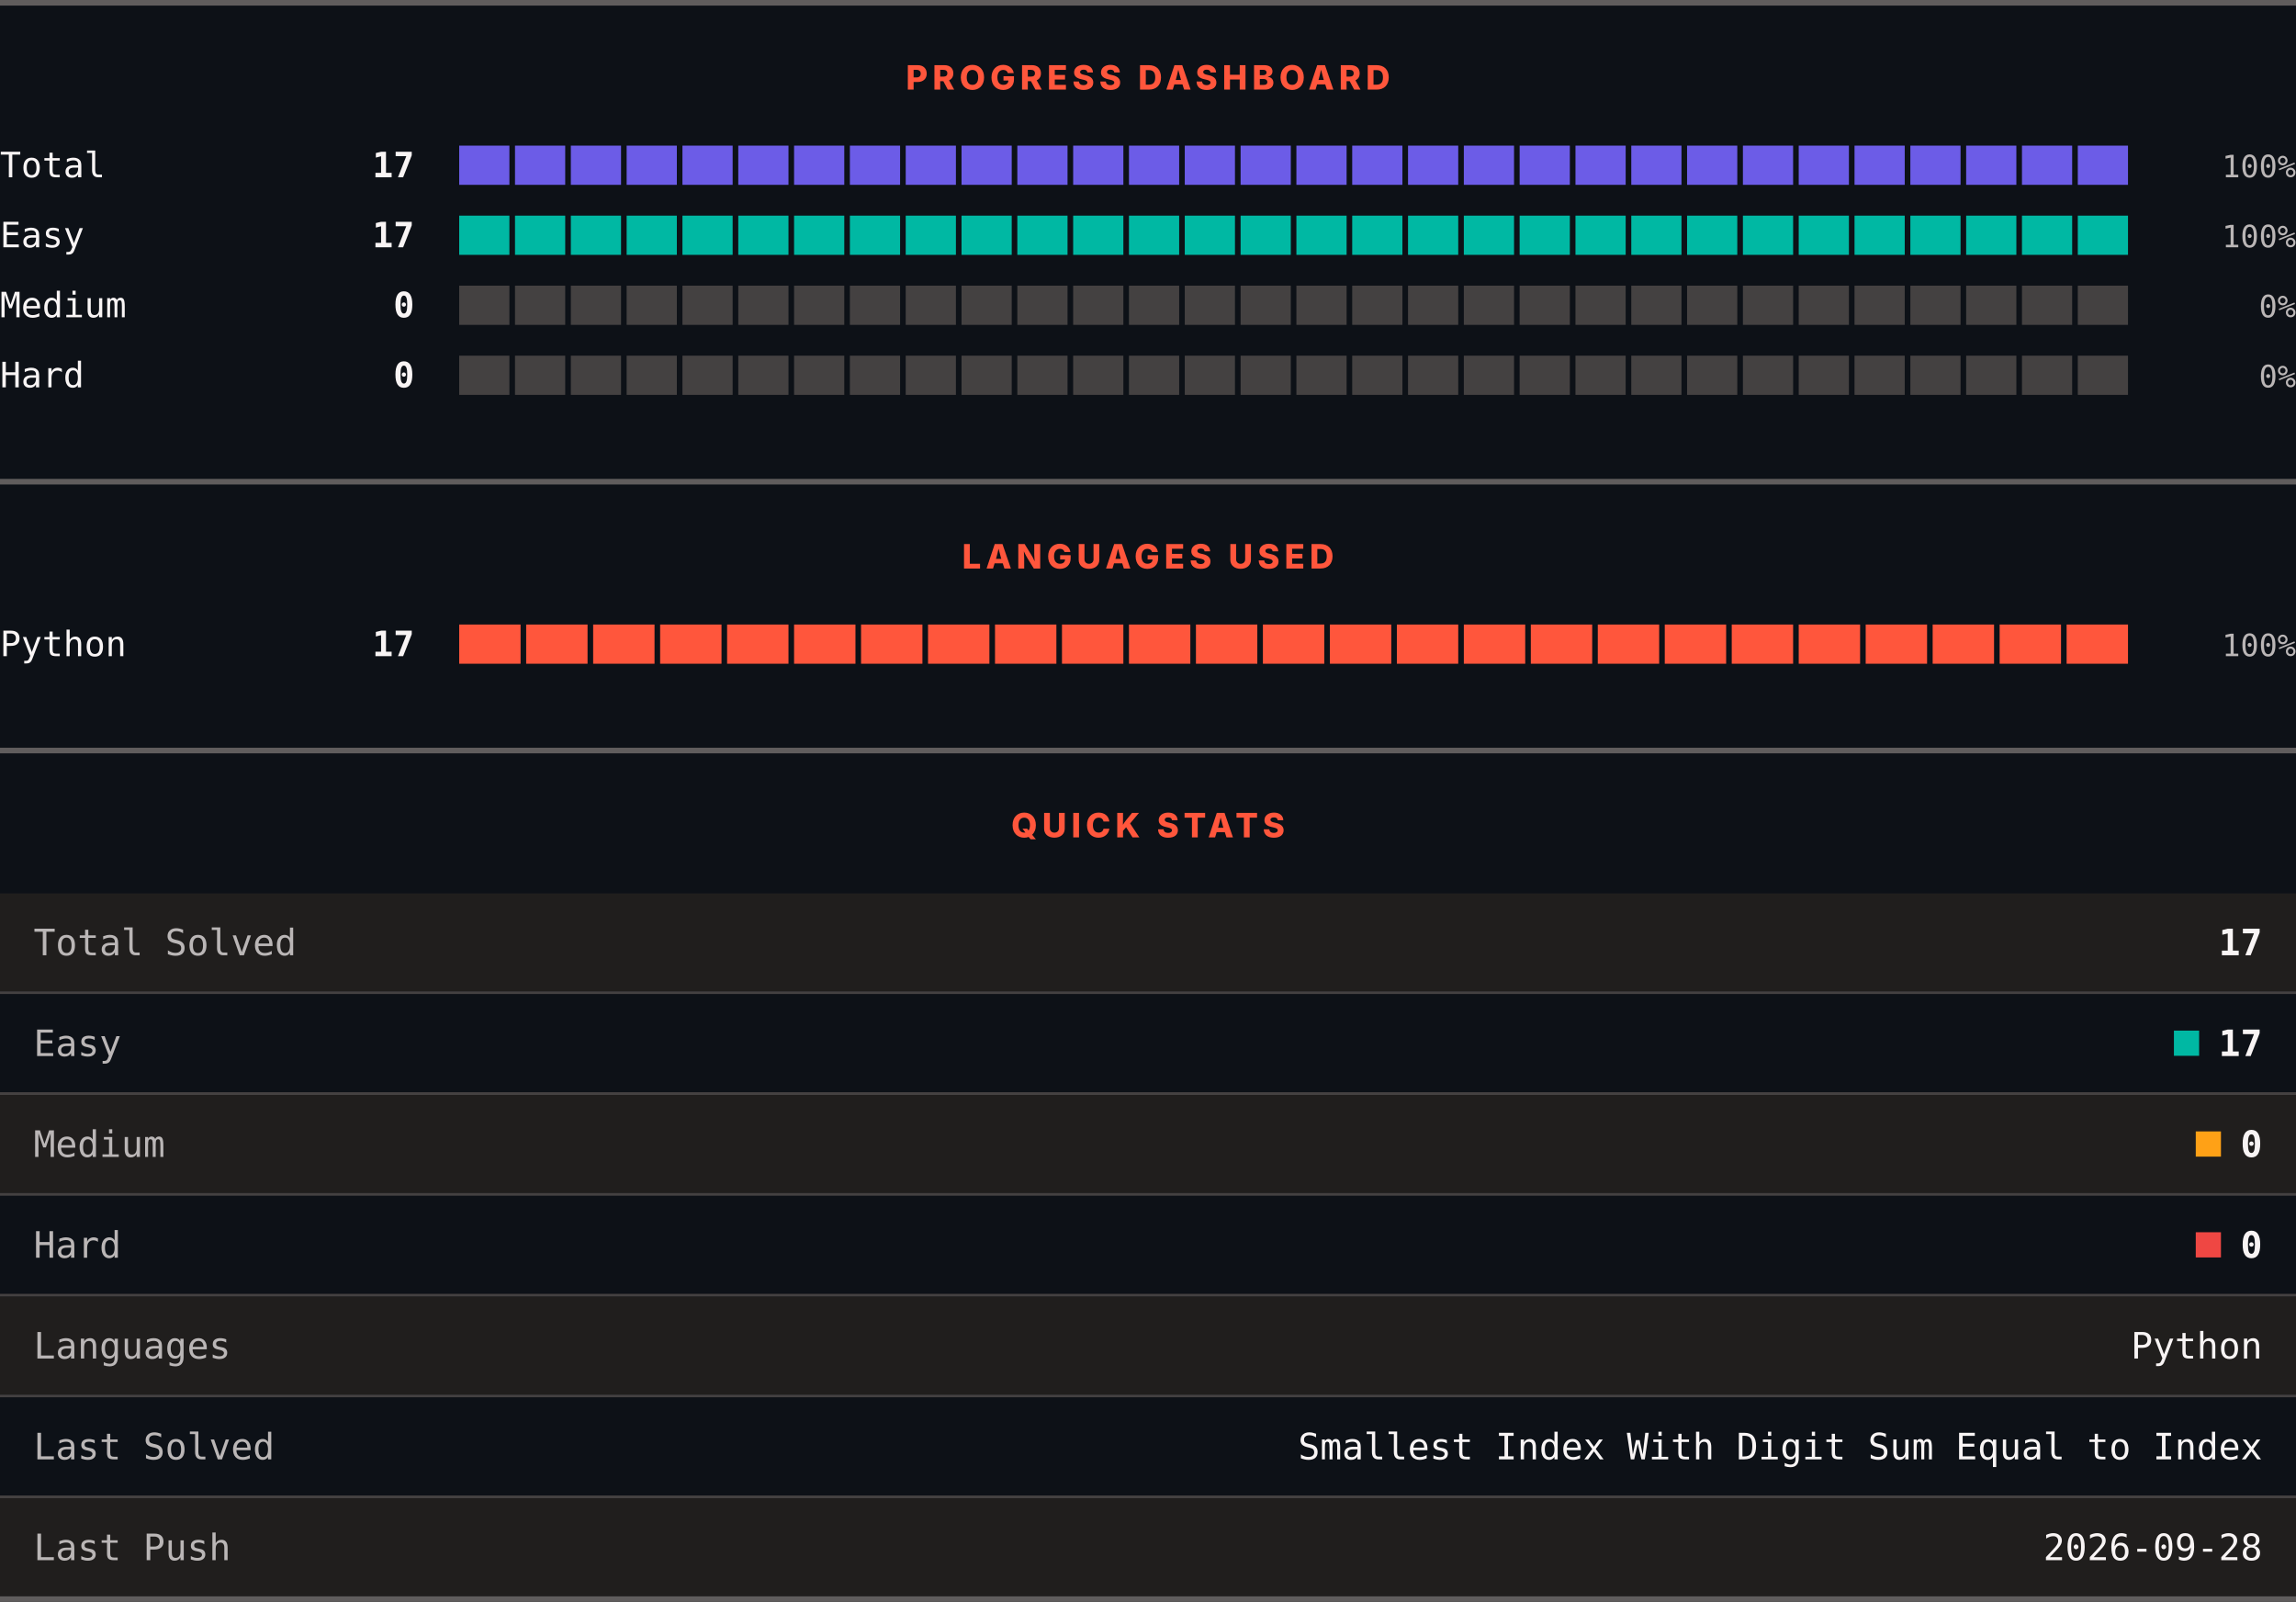
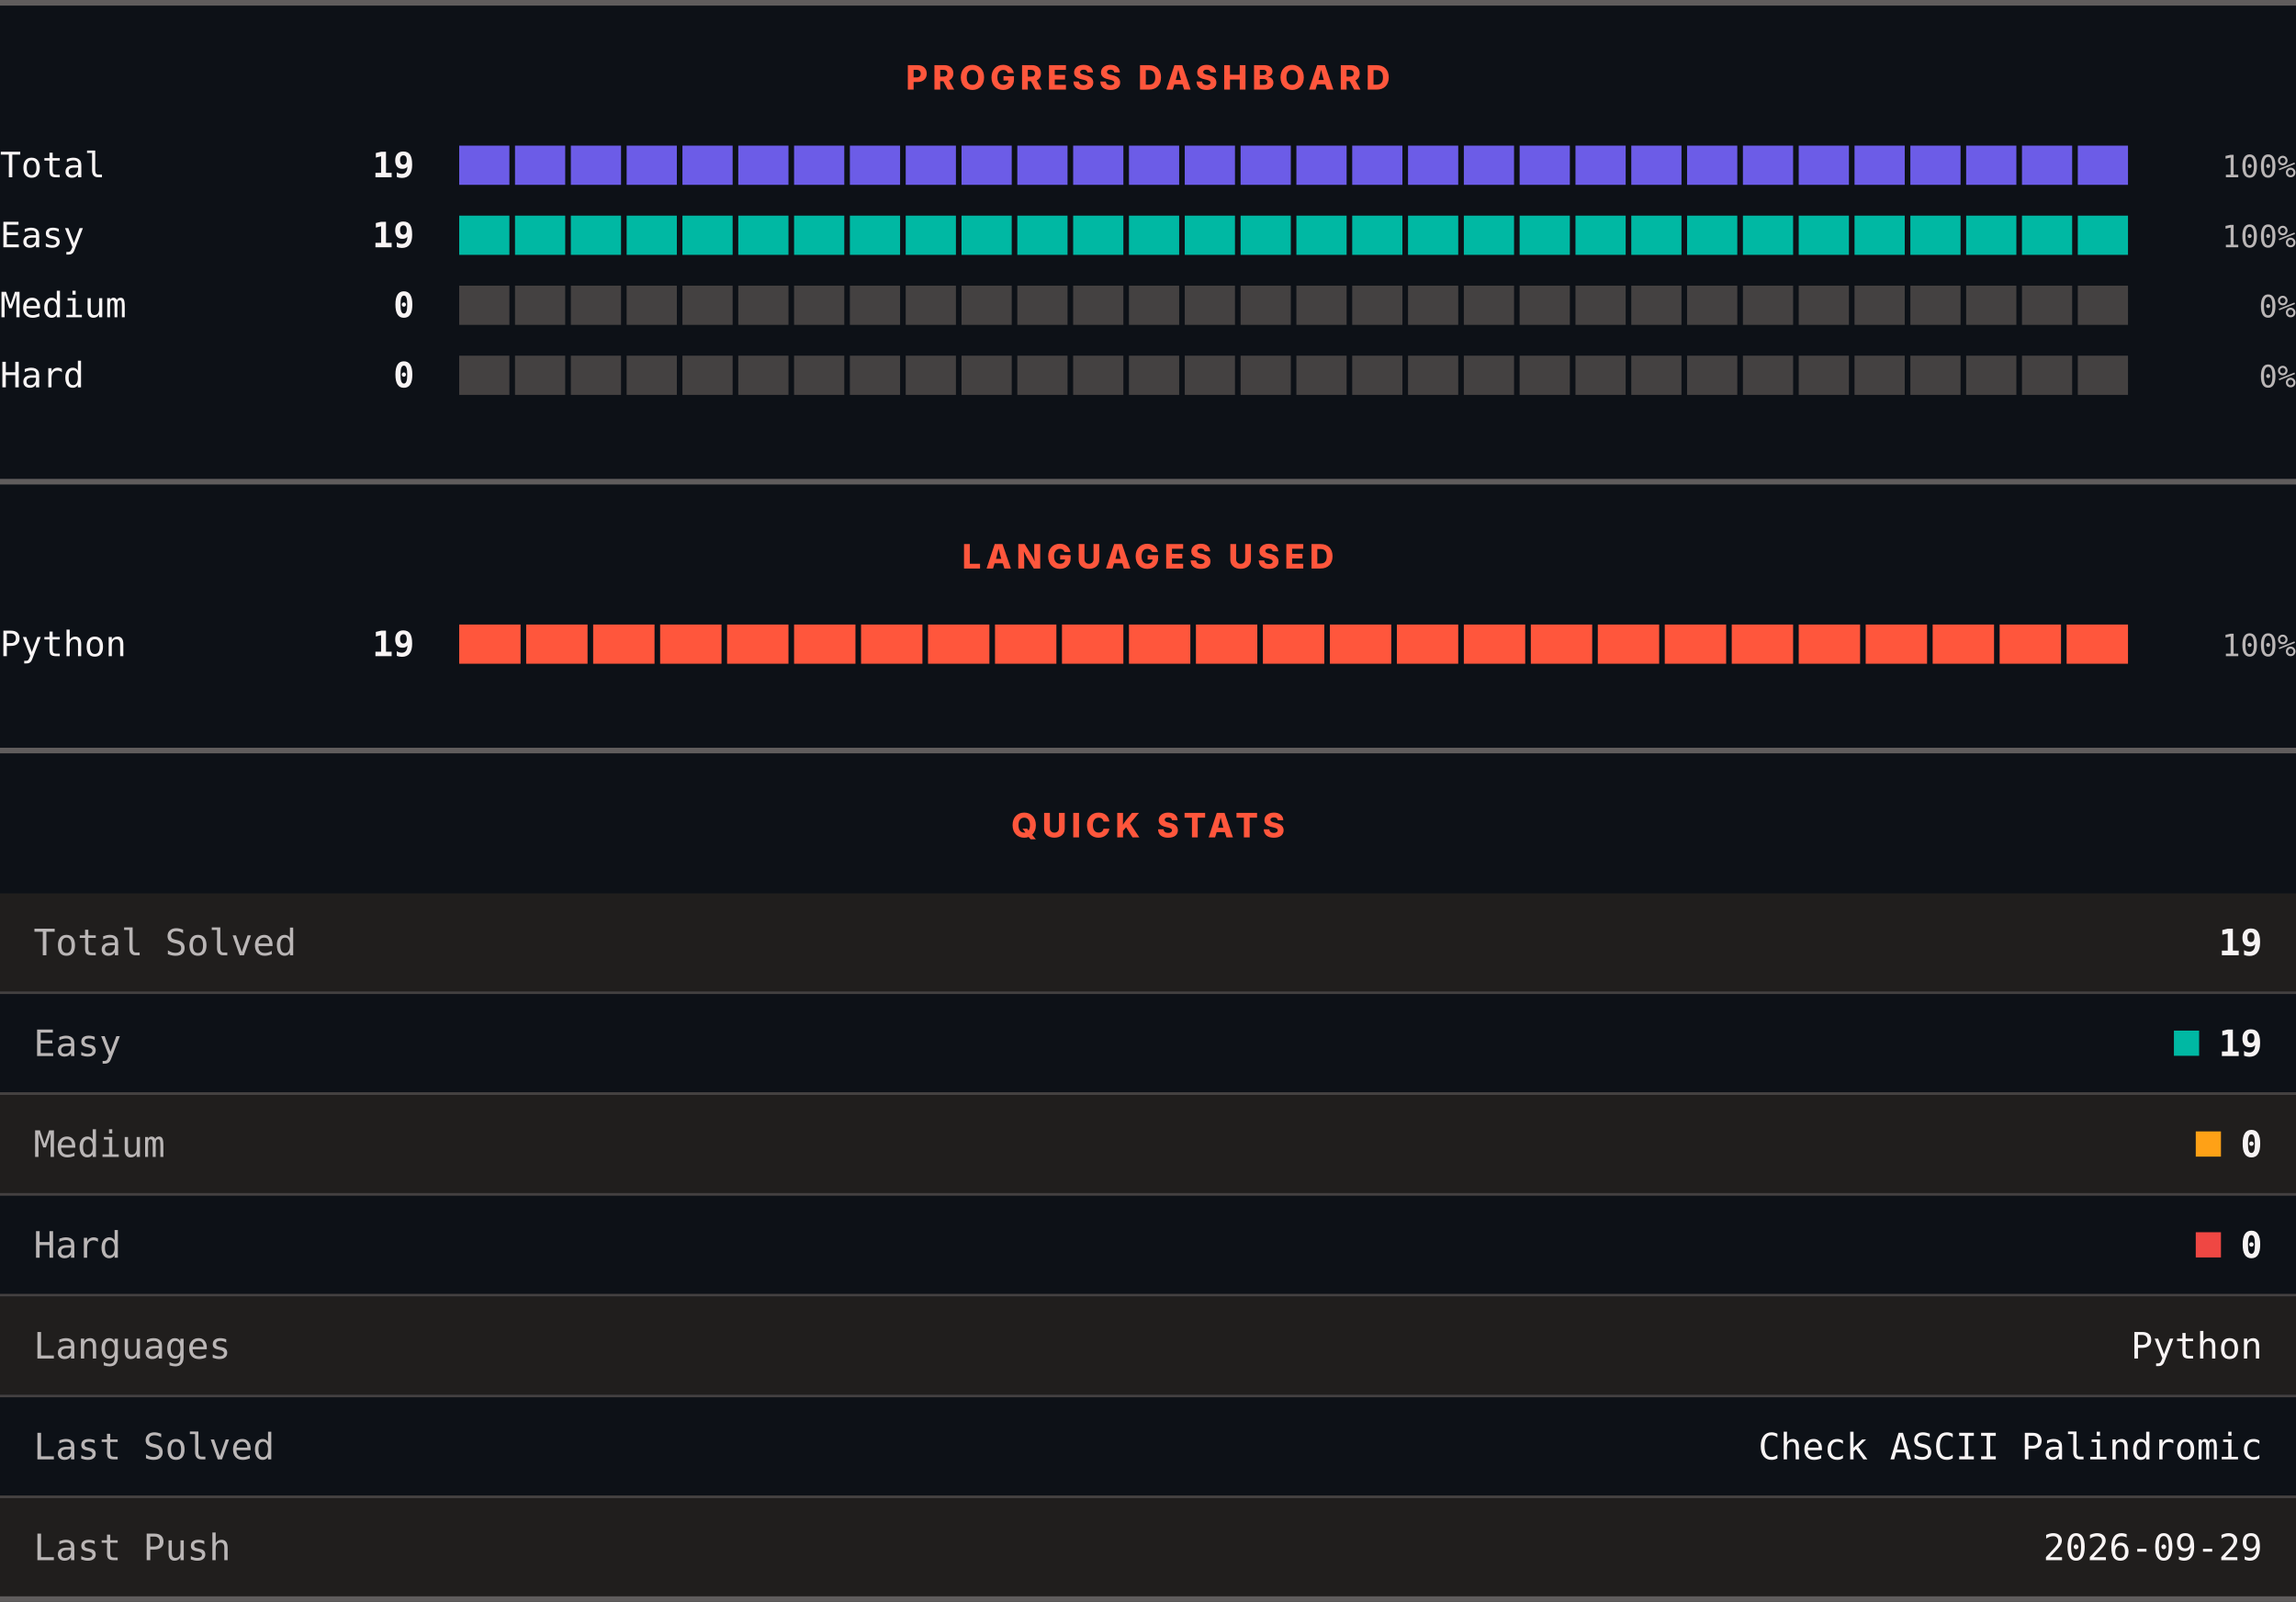
<svg xmlns="http://www.w3.org/2000/svg" width="820" height="572" viewBox="0 0 820 572" role="img" aria-label="LeetCode progress, languages and quick stats">
  <rect width="820" height="572" fill="#0d1117" />
  <rect x="0" y="0" width="820" height="2" fill="#605d5d" />
  <text x="410" y="32" text-anchor="middle" font-family="Archivo, system-ui, -apple-system, Segoe UI, sans-serif" font-size="12" font-weight="800" letter-spacing="1.68" fill="#ff563c">PROGRESS DASHBOARD</text>
  <text x="0" y="63.3" font-family="ui-monospace, SFMono-Regular, Menlo, Consolas, monospace" font-size="12.5" fill="#f8f4f4">Total</text>
-   <text x="148" y="63.3" text-anchor="end" font-family="ui-monospace, SFMono-Regular, Menlo, Consolas, monospace" font-size="12.5" font-weight="700" fill="#f8f4f4">17</text>
+   <text x="148" y="63.3" text-anchor="end" font-family="ui-monospace, SFMono-Regular, Menlo, Consolas, monospace" font-size="12.5" font-weight="700" fill="#f8f4f4">19</text>
  <rect x="164.00" y="52" width="17.93" height="14" fill="#6c5ce7" />
  <rect x="183.93" y="52" width="17.93" height="14" fill="#6c5ce7" />
  <rect x="203.87" y="52" width="17.93" height="14" fill="#6c5ce7" />
  <rect x="223.80" y="52" width="17.93" height="14" fill="#6c5ce7" />
  <rect x="243.73" y="52" width="17.93" height="14" fill="#6c5ce7" />
  <rect x="263.67" y="52" width="17.93" height="14" fill="#6c5ce7" />
  <rect x="283.60" y="52" width="17.93" height="14" fill="#6c5ce7" />
  <rect x="303.53" y="52" width="17.93" height="14" fill="#6c5ce7" />
  <rect x="323.47" y="52" width="17.93" height="14" fill="#6c5ce7" />
  <rect x="343.40" y="52" width="17.93" height="14" fill="#6c5ce7" />
  <rect x="363.33" y="52" width="17.93" height="14" fill="#6c5ce7" />
  <rect x="383.27" y="52" width="17.93" height="14" fill="#6c5ce7" />
  <rect x="403.20" y="52" width="17.93" height="14" fill="#6c5ce7" />
  <rect x="423.13" y="52" width="17.93" height="14" fill="#6c5ce7" />
  <rect x="443.07" y="52" width="17.93" height="14" fill="#6c5ce7" />
  <rect x="463.00" y="52" width="17.93" height="14" fill="#6c5ce7" />
  <rect x="482.93" y="52" width="17.93" height="14" fill="#6c5ce7" />
  <rect x="502.87" y="52" width="17.93" height="14" fill="#6c5ce7" />
  <rect x="522.80" y="52" width="17.93" height="14" fill="#6c5ce7" />
  <rect x="542.73" y="52" width="17.93" height="14" fill="#6c5ce7" />
  <rect x="562.67" y="52" width="17.93" height="14" fill="#6c5ce7" />
  <rect x="582.60" y="52" width="17.93" height="14" fill="#6c5ce7" />
  <rect x="602.53" y="52" width="17.93" height="14" fill="#6c5ce7" />
  <rect x="622.47" y="52" width="17.93" height="14" fill="#6c5ce7" />
  <rect x="642.40" y="52" width="17.93" height="14" fill="#6c5ce7" />
  <rect x="662.33" y="52" width="17.93" height="14" fill="#6c5ce7" />
  <rect x="682.27" y="52" width="17.93" height="14" fill="#6c5ce7" />
  <rect x="702.20" y="52" width="17.93" height="14" fill="#6c5ce7" />
  <rect x="722.13" y="52" width="17.93" height="14" fill="#6c5ce7" />
  <rect x="742.07" y="52" width="17.93" height="14" fill="#6c5ce7" />
  <text x="820" y="63.3" text-anchor="end" font-family="ui-monospace, SFMono-Regular, Menlo, Consolas, monospace" font-size="11" fill="#bab6b6">100%</text>
  <text x="0" y="88.3" font-family="ui-monospace, SFMono-Regular, Menlo, Consolas, monospace" font-size="12.5" fill="#f8f4f4">Easy</text>
-   <text x="148" y="88.3" text-anchor="end" font-family="ui-monospace, SFMono-Regular, Menlo, Consolas, monospace" font-size="12.5" font-weight="700" fill="#f8f4f4">17</text>
+   <text x="148" y="88.3" text-anchor="end" font-family="ui-monospace, SFMono-Regular, Menlo, Consolas, monospace" font-size="12.5" font-weight="700" fill="#f8f4f4">19</text>
  <rect x="164.00" y="77" width="17.93" height="14" fill="#00b8a3" />
  <rect x="183.93" y="77" width="17.93" height="14" fill="#00b8a3" />
  <rect x="203.87" y="77" width="17.93" height="14" fill="#00b8a3" />
  <rect x="223.80" y="77" width="17.93" height="14" fill="#00b8a3" />
  <rect x="243.73" y="77" width="17.93" height="14" fill="#00b8a3" />
  <rect x="263.67" y="77" width="17.93" height="14" fill="#00b8a3" />
  <rect x="283.60" y="77" width="17.93" height="14" fill="#00b8a3" />
  <rect x="303.53" y="77" width="17.93" height="14" fill="#00b8a3" />
  <rect x="323.47" y="77" width="17.93" height="14" fill="#00b8a3" />
  <rect x="343.40" y="77" width="17.93" height="14" fill="#00b8a3" />
  <rect x="363.33" y="77" width="17.93" height="14" fill="#00b8a3" />
  <rect x="383.27" y="77" width="17.93" height="14" fill="#00b8a3" />
  <rect x="403.20" y="77" width="17.93" height="14" fill="#00b8a3" />
  <rect x="423.13" y="77" width="17.93" height="14" fill="#00b8a3" />
  <rect x="443.07" y="77" width="17.93" height="14" fill="#00b8a3" />
  <rect x="463.00" y="77" width="17.93" height="14" fill="#00b8a3" />
  <rect x="482.93" y="77" width="17.93" height="14" fill="#00b8a3" />
  <rect x="502.87" y="77" width="17.93" height="14" fill="#00b8a3" />
  <rect x="522.80" y="77" width="17.93" height="14" fill="#00b8a3" />
  <rect x="542.73" y="77" width="17.93" height="14" fill="#00b8a3" />
  <rect x="562.67" y="77" width="17.93" height="14" fill="#00b8a3" />
  <rect x="582.60" y="77" width="17.93" height="14" fill="#00b8a3" />
  <rect x="602.53" y="77" width="17.93" height="14" fill="#00b8a3" />
  <rect x="622.47" y="77" width="17.93" height="14" fill="#00b8a3" />
  <rect x="642.40" y="77" width="17.93" height="14" fill="#00b8a3" />
  <rect x="662.33" y="77" width="17.93" height="14" fill="#00b8a3" />
  <rect x="682.27" y="77" width="17.93" height="14" fill="#00b8a3" />
  <rect x="702.20" y="77" width="17.93" height="14" fill="#00b8a3" />
  <rect x="722.13" y="77" width="17.93" height="14" fill="#00b8a3" />
  <rect x="742.07" y="77" width="17.93" height="14" fill="#00b8a3" />
  <text x="820" y="88.3" text-anchor="end" font-family="ui-monospace, SFMono-Regular, Menlo, Consolas, monospace" font-size="11" fill="#bab6b6">100%</text>
  <text x="0" y="113.3" font-family="ui-monospace, SFMono-Regular, Menlo, Consolas, monospace" font-size="12.5" fill="#f8f4f4">Medium</text>
  <text x="148" y="113.3" text-anchor="end" font-family="ui-monospace, SFMono-Regular, Menlo, Consolas, monospace" font-size="12.5" font-weight="700" fill="#f8f4f4">0</text>
  <rect x="164.00" y="102" width="17.93" height="14" fill="#444141" />
  <rect x="183.93" y="102" width="17.93" height="14" fill="#444141" />
  <rect x="203.87" y="102" width="17.93" height="14" fill="#444141" />
  <rect x="223.80" y="102" width="17.93" height="14" fill="#444141" />
  <rect x="243.73" y="102" width="17.93" height="14" fill="#444141" />
  <rect x="263.67" y="102" width="17.93" height="14" fill="#444141" />
  <rect x="283.60" y="102" width="17.93" height="14" fill="#444141" />
  <rect x="303.53" y="102" width="17.93" height="14" fill="#444141" />
  <rect x="323.47" y="102" width="17.93" height="14" fill="#444141" />
  <rect x="343.40" y="102" width="17.93" height="14" fill="#444141" />
  <rect x="363.33" y="102" width="17.93" height="14" fill="#444141" />
  <rect x="383.27" y="102" width="17.93" height="14" fill="#444141" />
  <rect x="403.20" y="102" width="17.93" height="14" fill="#444141" />
  <rect x="423.13" y="102" width="17.93" height="14" fill="#444141" />
  <rect x="443.07" y="102" width="17.93" height="14" fill="#444141" />
  <rect x="463.00" y="102" width="17.93" height="14" fill="#444141" />
  <rect x="482.93" y="102" width="17.93" height="14" fill="#444141" />
  <rect x="502.87" y="102" width="17.93" height="14" fill="#444141" />
  <rect x="522.80" y="102" width="17.93" height="14" fill="#444141" />
  <rect x="542.73" y="102" width="17.93" height="14" fill="#444141" />
  <rect x="562.67" y="102" width="17.93" height="14" fill="#444141" />
  <rect x="582.60" y="102" width="17.93" height="14" fill="#444141" />
  <rect x="602.53" y="102" width="17.93" height="14" fill="#444141" />
  <rect x="622.47" y="102" width="17.93" height="14" fill="#444141" />
  <rect x="642.40" y="102" width="17.93" height="14" fill="#444141" />
  <rect x="662.33" y="102" width="17.93" height="14" fill="#444141" />
  <rect x="682.27" y="102" width="17.93" height="14" fill="#444141" />
  <rect x="702.20" y="102" width="17.93" height="14" fill="#444141" />
  <rect x="722.13" y="102" width="17.93" height="14" fill="#444141" />
  <rect x="742.07" y="102" width="17.93" height="14" fill="#444141" />
  <text x="820" y="113.3" text-anchor="end" font-family="ui-monospace, SFMono-Regular, Menlo, Consolas, monospace" font-size="11" fill="#bab6b6">0%</text>
  <text x="0" y="138.3" font-family="ui-monospace, SFMono-Regular, Menlo, Consolas, monospace" font-size="12.5" fill="#f8f4f4">Hard</text>
  <text x="148" y="138.3" text-anchor="end" font-family="ui-monospace, SFMono-Regular, Menlo, Consolas, monospace" font-size="12.5" font-weight="700" fill="#f8f4f4">0</text>
  <rect x="164.00" y="127" width="17.93" height="14" fill="#444141" />
  <rect x="183.93" y="127" width="17.93" height="14" fill="#444141" />
  <rect x="203.87" y="127" width="17.93" height="14" fill="#444141" />
  <rect x="223.80" y="127" width="17.93" height="14" fill="#444141" />
  <rect x="243.73" y="127" width="17.93" height="14" fill="#444141" />
  <rect x="263.67" y="127" width="17.93" height="14" fill="#444141" />
  <rect x="283.60" y="127" width="17.93" height="14" fill="#444141" />
  <rect x="303.53" y="127" width="17.93" height="14" fill="#444141" />
  <rect x="323.47" y="127" width="17.93" height="14" fill="#444141" />
  <rect x="343.40" y="127" width="17.93" height="14" fill="#444141" />
  <rect x="363.33" y="127" width="17.93" height="14" fill="#444141" />
  <rect x="383.27" y="127" width="17.93" height="14" fill="#444141" />
  <rect x="403.20" y="127" width="17.93" height="14" fill="#444141" />
  <rect x="423.13" y="127" width="17.93" height="14" fill="#444141" />
  <rect x="443.07" y="127" width="17.93" height="14" fill="#444141" />
  <rect x="463.00" y="127" width="17.93" height="14" fill="#444141" />
  <rect x="482.93" y="127" width="17.93" height="14" fill="#444141" />
  <rect x="502.87" y="127" width="17.93" height="14" fill="#444141" />
  <rect x="522.80" y="127" width="17.93" height="14" fill="#444141" />
  <rect x="542.73" y="127" width="17.93" height="14" fill="#444141" />
  <rect x="562.67" y="127" width="17.93" height="14" fill="#444141" />
  <rect x="582.60" y="127" width="17.93" height="14" fill="#444141" />
  <rect x="602.53" y="127" width="17.93" height="14" fill="#444141" />
  <rect x="622.47" y="127" width="17.93" height="14" fill="#444141" />
  <rect x="642.40" y="127" width="17.93" height="14" fill="#444141" />
  <rect x="662.33" y="127" width="17.93" height="14" fill="#444141" />
  <rect x="682.27" y="127" width="17.93" height="14" fill="#444141" />
  <rect x="702.20" y="127" width="17.93" height="14" fill="#444141" />
  <rect x="722.13" y="127" width="17.93" height="14" fill="#444141" />
  <rect x="742.07" y="127" width="17.93" height="14" fill="#444141" />
  <text x="820" y="138.3" text-anchor="end" font-family="ui-monospace, SFMono-Regular, Menlo, Consolas, monospace" font-size="11" fill="#bab6b6">0%</text>
  <rect x="0" y="171" width="820" height="2" fill="#605d5d" />
  <text x="410" y="203" text-anchor="middle" font-family="Archivo, system-ui, -apple-system, Segoe UI, sans-serif" font-size="12" font-weight="800" letter-spacing="1.68" fill="#ff563c">LANGUAGES USED</text>
  <text x="0" y="234.3" font-family="ui-monospace, SFMono-Regular, Menlo, Consolas, monospace" font-size="12.5" fill="#f8f4f4">Python</text>
-   <text x="148" y="234.3" text-anchor="end" font-family="ui-monospace, SFMono-Regular, Menlo, Consolas, monospace" font-size="12.5" font-weight="700" fill="#f8f4f4">17</text>
+   <text x="148" y="234.3" text-anchor="end" font-family="ui-monospace, SFMono-Regular, Menlo, Consolas, monospace" font-size="12.5" font-weight="700" fill="#f8f4f4">19</text>
  <rect x="164.00" y="223" width="21.92" height="14" fill="#ff563c" />
  <rect x="187.92" y="223" width="21.92" height="14" fill="#ff563c" />
  <rect x="211.84" y="223" width="21.92" height="14" fill="#ff563c" />
  <rect x="235.76" y="223" width="21.92" height="14" fill="#ff563c" />
  <rect x="259.68" y="223" width="21.92" height="14" fill="#ff563c" />
  <rect x="283.60" y="223" width="21.92" height="14" fill="#ff563c" />
  <rect x="307.52" y="223" width="21.92" height="14" fill="#ff563c" />
  <rect x="331.44" y="223" width="21.92" height="14" fill="#ff563c" />
  <rect x="355.36" y="223" width="21.92" height="14" fill="#ff563c" />
  <rect x="379.28" y="223" width="21.92" height="14" fill="#ff563c" />
  <rect x="403.20" y="223" width="21.92" height="14" fill="#ff563c" />
  <rect x="427.12" y="223" width="21.92" height="14" fill="#ff563c" />
  <rect x="451.04" y="223" width="21.92" height="14" fill="#ff563c" />
  <rect x="474.96" y="223" width="21.92" height="14" fill="#ff563c" />
  <rect x="498.88" y="223" width="21.92" height="14" fill="#ff563c" />
  <rect x="522.80" y="223" width="21.92" height="14" fill="#ff563c" />
  <rect x="546.72" y="223" width="21.92" height="14" fill="#ff563c" />
  <rect x="570.64" y="223" width="21.92" height="14" fill="#ff563c" />
  <rect x="594.56" y="223" width="21.92" height="14" fill="#ff563c" />
  <rect x="618.48" y="223" width="21.92" height="14" fill="#ff563c" />
  <rect x="642.40" y="223" width="21.92" height="14" fill="#ff563c" />
  <rect x="666.32" y="223" width="21.92" height="14" fill="#ff563c" />
  <rect x="690.24" y="223" width="21.92" height="14" fill="#ff563c" />
  <rect x="714.16" y="223" width="21.92" height="14" fill="#ff563c" />
  <rect x="738.08" y="223" width="21.92" height="14" fill="#ff563c" />
  <text x="820" y="234.3" text-anchor="end" font-family="ui-monospace, SFMono-Regular, Menlo, Consolas, monospace" font-size="11" fill="#bab6b6">100%</text>
  <rect x="0" y="267" width="820" height="2" fill="#605d5d" />
  <text x="410" y="299" text-anchor="middle" font-family="Archivo, system-ui, -apple-system, Segoe UI, sans-serif" font-size="12" font-weight="800" letter-spacing="1.68" fill="#ff563c">QUICK STATS</text>
  <rect x="0" y="319" width="820" height="35" fill="#201e1d" />
  <text x="12" y="341.1" font-family="ui-monospace, SFMono-Regular, Menlo, Consolas, monospace" font-size="13" fill="#bab6b6">Total Solved</text>
-   <text x="808" y="341.1" text-anchor="end" font-family="ui-monospace, SFMono-Regular, Menlo, Consolas, monospace" font-size="13" font-weight="700" fill="#f8f4f4">17</text>
+   <text x="808" y="341.1" text-anchor="end" font-family="ui-monospace, SFMono-Regular, Menlo, Consolas, monospace" font-size="13" font-weight="700" fill="#f8f4f4">19</text>
  <rect x="0" y="354" width="820" height="1" fill="#444141" />
  <rect x="0" y="355" width="820" height="35" fill="#0d1117" />
  <text x="12" y="377.1" font-family="ui-monospace, SFMono-Regular, Menlo, Consolas, monospace" font-size="13" fill="#bab6b6">Easy</text>
  <rect x="776.4" y="368" width="9" height="9" fill="#00b8a3" />
-   <text x="808" y="377.1" text-anchor="end" font-family="ui-monospace, SFMono-Regular, Menlo, Consolas, monospace" font-size="13" font-weight="700" fill="#f8f4f4">17</text>
+   <text x="808" y="377.1" text-anchor="end" font-family="ui-monospace, SFMono-Regular, Menlo, Consolas, monospace" font-size="13" font-weight="700" fill="#f8f4f4">19</text>
  <rect x="0" y="390" width="820" height="1" fill="#444141" />
  <rect x="0" y="391" width="820" height="35" fill="#201e1d" />
  <text x="12" y="413.1" font-family="ui-monospace, SFMono-Regular, Menlo, Consolas, monospace" font-size="13" fill="#bab6b6">Medium</text>
  <rect x="784.2" y="404" width="9" height="9" fill="#ffa116" />
  <text x="808" y="413.1" text-anchor="end" font-family="ui-monospace, SFMono-Regular, Menlo, Consolas, monospace" font-size="13" font-weight="700" fill="#f8f4f4">0</text>
  <rect x="0" y="426" width="820" height="1" fill="#444141" />
  <rect x="0" y="427" width="820" height="35" fill="#0d1117" />
  <text x="12" y="449.1" font-family="ui-monospace, SFMono-Regular, Menlo, Consolas, monospace" font-size="13" fill="#bab6b6">Hard</text>
  <rect x="784.2" y="440" width="9" height="9" fill="#ef4743" />
  <text x="808" y="449.1" text-anchor="end" font-family="ui-monospace, SFMono-Regular, Menlo, Consolas, monospace" font-size="13" font-weight="700" fill="#f8f4f4">0</text>
  <rect x="0" y="462" width="820" height="1" fill="#444141" />
  <rect x="0" y="463" width="820" height="35" fill="#201e1d" />
  <text x="12" y="485.1" font-family="ui-monospace, SFMono-Regular, Menlo, Consolas, monospace" font-size="13" fill="#bab6b6">Languages</text>
  <text x="808" y="485.1" text-anchor="end" font-family="ui-monospace, SFMono-Regular, Menlo, Consolas, monospace" font-size="13" fill="#f8f4f4">Python</text>
  <rect x="0" y="498" width="820" height="1" fill="#444141" />
  <rect x="0" y="499" width="820" height="35" fill="#0d1117" />
  <text x="12" y="521.1" font-family="ui-monospace, SFMono-Regular, Menlo, Consolas, monospace" font-size="13" fill="#bab6b6">Last Solved</text>
-   <text x="808" y="521.1" text-anchor="end" font-family="ui-monospace, SFMono-Regular, Menlo, Consolas, monospace" font-size="13" fill="#f8f4f4">Smallest Index With Digit Sum Equal to Index</text>
+   <text x="808" y="521.1" text-anchor="end" font-family="ui-monospace, SFMono-Regular, Menlo, Consolas, monospace" font-size="13" fill="#f8f4f4">Check ASCII Palindromic</text>
  <rect x="0" y="534" width="820" height="1" fill="#444141" />
  <rect x="0" y="535" width="820" height="35" fill="#201e1d" />
  <text x="12" y="557.1" font-family="ui-monospace, SFMono-Regular, Menlo, Consolas, monospace" font-size="13" fill="#bab6b6">Last Push</text>
-   <text x="808" y="557.1" text-anchor="end" font-family="ui-monospace, SFMono-Regular, Menlo, Consolas, monospace" font-size="13" fill="#f8f4f4">2026-09-28</text>
+   <text x="808" y="557.1" text-anchor="end" font-family="ui-monospace, SFMono-Regular, Menlo, Consolas, monospace" font-size="13" fill="#f8f4f4">2026-09-29</text>
  <rect x="0" y="570" width="820" height="2" fill="#605d5d" />
</svg>
